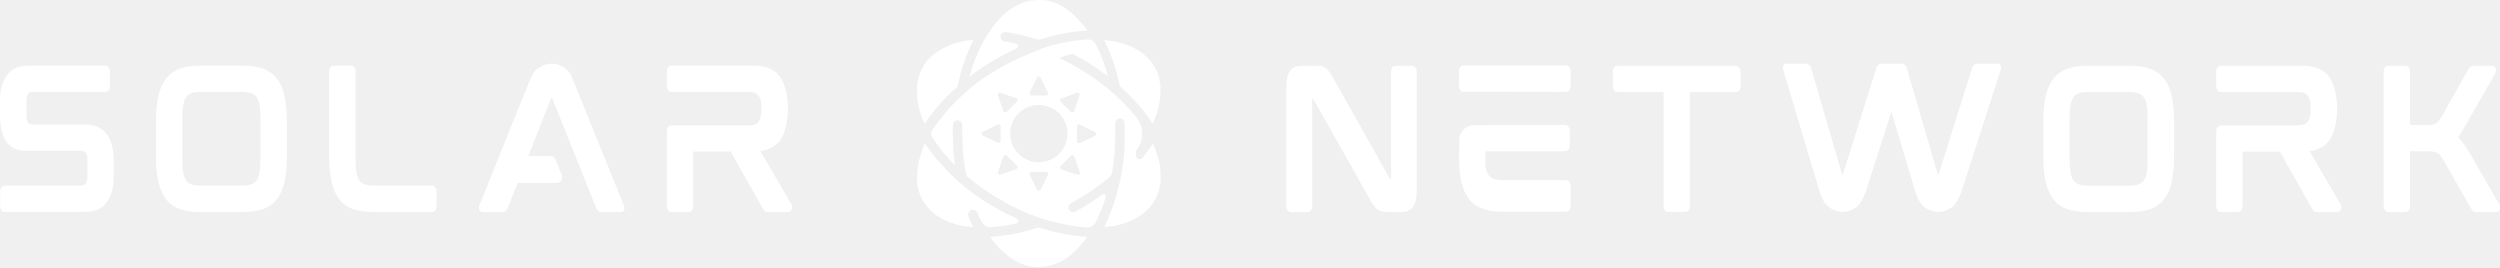
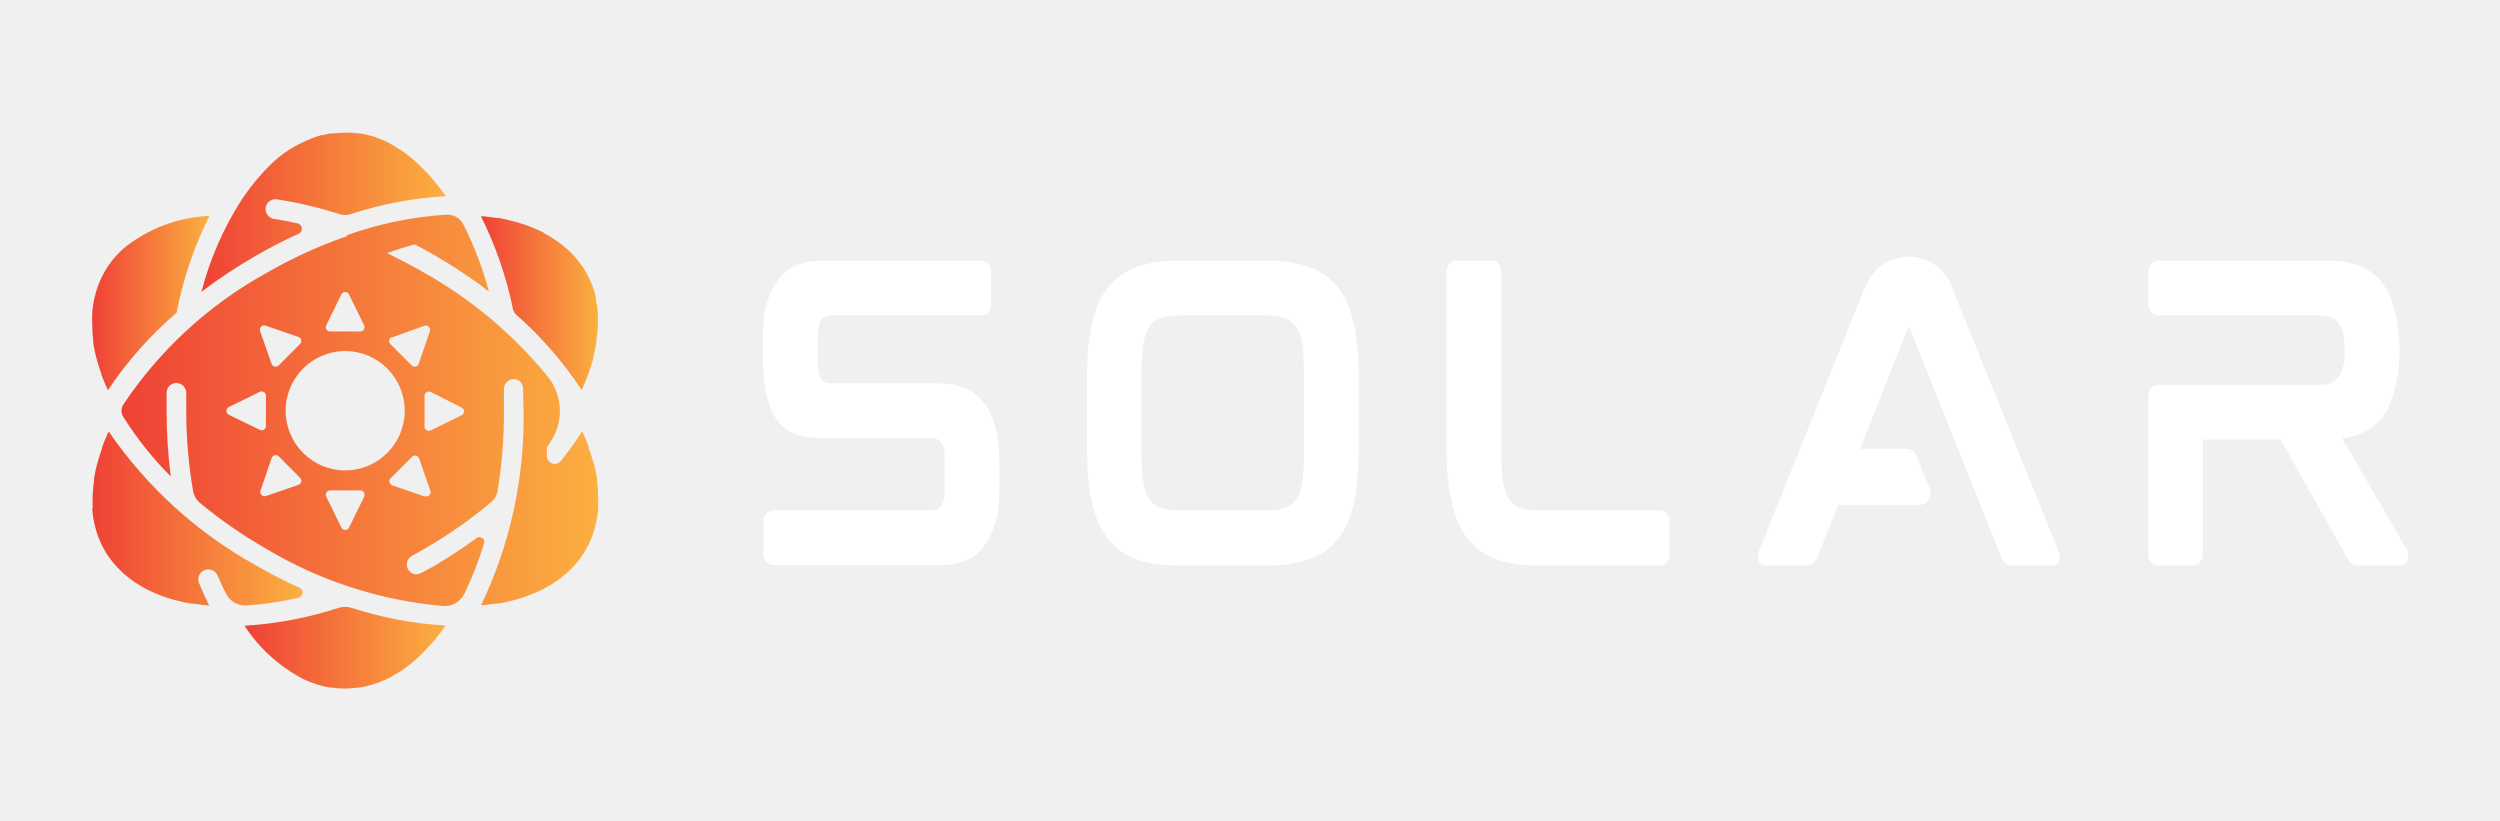
- <svg xmlns="http://www.w3.org/2000/svg" width="392.601" height="41.941" viewBox="0 0 392.601 41.941" class="css-1j8o68f">
-   <defs id="SvgjsDefs1967" />
-   <g id="SvgjsG1968" featurekey="nameLeftFeature-0" transform="matrix(0.6967921,0,0,0.6967921,-2.229734,5.401172)" fill="#ffffff">
-     <path d="M22.52 20.32 c2.08 0 3.68 0.76 4.76 2.2 c1.04 1.44 1.56 3.48 1.56 6.08 l0 3.52 c0 2.32 -0.52 4.2 -1.52 5.64 c-1.04 1.48 -2.68 2.24 -4.88 2.24 l-18.04 0 c-0.36 0 -1.16 -0.12 -1.16 -1.36 l0 -3.2 c0 -1.24 0.8 -1.36 1.16 -1.36 l17.08 0 c0.68 0 0.92 -0.28 1.08 -0.52 c0.24 -0.4 0.36 -0.96 0.36 -1.68 l0 -3.44 c0 -1.96 -0.8 -2.2 -1.4 -2.2 l-12 0 c-1.68 0 -3.52 -0.24 -4.76 -1.88 c-1 -1.4 -1.56 -3.64 -1.56 -6.4 l0 -3.04 c0 -2.32 0.52 -4.24 1.56 -5.68 c1.04 -1.48 2.64 -2.2 4.84 -2.2 l17.24 0 c0.32 0 1.12 0.12 1.12 1.36 l0 3.2 c0 1.24 -0.8 1.36 -1.12 1.36 l-16.28 0 c-0.68 0 -0.92 0.28 -1.08 0.52 c-0.2 0.4 -0.32 0.96 -0.32 1.68 l0 2.96 c0 1.96 0.76 2.2 1.36 2.2 l12 0 z M65.609 9.96 c0.8 1 1.36 2.32 1.72 3.92 c0.32 1.56 0.52 3.48 0.52 5.68 l0 7.92 c0 2.24 -0.2 4.16 -0.52 5.72 c-0.36 1.6 -0.92 2.92 -1.72 3.96 c-0.8 1 -1.84 1.76 -3.12 2.2 c-1.24 0.44 -2.76 0.68 -4.52 0.68 l-9.76 0 c-1.76 0 -3.28 -0.24 -4.48 -0.68 c-1.28 -0.44 -2.32 -1.2 -3.12 -2.24 c-0.76 -1 -1.36 -2.32 -1.72 -3.92 c-0.36 -1.56 -0.52 -3.48 -0.52 -5.72 l0 -7.92 c0 -2.24 0.16 -4.12 0.52 -5.68 c0.36 -1.6 0.96 -2.92 1.72 -3.92 c0.8 -1 1.84 -1.76 3.12 -2.24 c1.24 -0.44 2.72 -0.68 4.48 -0.68 l9.76 0 c1.76 0 3.28 0.24 4.52 0.68 c1.28 0.48 2.32 1.24 3.12 2.24 z M61.889 18.88 c0 -1.16 -0.04 -2.16 -0.2 -2.96 c-0.12 -0.76 -0.36 -1.36 -0.68 -1.8 c-0.28 -0.4 -0.68 -0.68 -1.2 -0.88 c-0.52 -0.16 -1.2 -0.28 -2.04 -0.28 l-9.36 0 c-0.84 0 -1.52 0.12 -2.04 0.28 c-0.52 0.2 -0.92 0.48 -1.2 0.88 c-0.32 0.44 -0.52 1.04 -0.68 1.8 c-0.12 0.8 -0.2 1.8 -0.2 2.96 l0 9.32 c0 1.16 0.08 2.16 0.2 2.96 c0.16 0.72 0.36 1.36 0.68 1.76 c0.28 0.44 0.68 0.72 1.2 0.88 c0.52 0.2 1.2 0.28 2.04 0.28 l9.36 0 c0.84 0 1.52 -0.08 2.04 -0.28 c0.52 -0.16 0.92 -0.44 1.2 -0.88 c0.32 -0.4 0.56 -1.04 0.68 -1.76 c0.16 -0.8 0.2 -1.8 0.2 -2.96 l0 -9.32 z M100.458 34.08 c0.36 0 1.12 0.16 1.12 1.4 l0 3.16 c0 1.24 -0.76 1.4 -1.12 1.4 l-13.2 0 c-1.76 0 -3.28 -0.24 -4.48 -0.68 c-1.28 -0.44 -2.32 -1.2 -3.12 -2.24 c-0.8 -1 -1.36 -2.32 -1.72 -3.92 c-0.36 -1.56 -0.56 -3.48 -0.56 -5.72 l0 -19.04 c0 -1.28 0.8 -1.4 1.16 -1.4 l3.68 0 c0.32 0 1.12 0.12 1.12 1.4 l0 19.72 c0 1.2 0.04 2.2 0.2 3 c0.12 0.72 0.36 1.32 0.68 1.76 c0.28 0.44 0.68 0.72 1.16 0.88 c0.56 0.2 1.24 0.28 2.08 0.28 l13 0 z M132.547 10.76 l11.24 27.72 c0.16 0.36 0.2 0.72 0.12 0.96 c-0.08 0.2 -0.24 0.6 -0.88 0.6 l-4.28 0 c-0.56 0 -0.96 -0.32 -1.16 -0.88 l-9.92 -24.76 l-0.04 -0.08 l-0.16 0 s-0.04 0.04 -0.08 0.12 l-5.12 12.96 l4.96 0 c0.52 0 0.96 0.32 1.16 0.8 l1.44 3.56 c0.12 0.4 0.08 0.84 -0.16 1.16 c-0.2 0.36 -0.6 0.56 -1.04 0.56 l-8.76 0 l-2.28 5.72 c-0.2 0.52 -0.6 0.84 -1.12 0.84 l-4.4 0 c-0.64 0 -0.84 -0.36 -0.88 -0.6 c-0.08 -0.24 -0.04 -0.6 0.08 -0.96 l11.16 -27.72 c0.56 -1.44 1.16 -2.4 1.76 -2.92 c0.16 -0.12 0.36 -0.28 0.6 -0.4 c0.8 -0.56 1.76 -0.84 2.76 -0.84 c2.2 0 4.12 1.48 4.76 3.56 z M181.556 38.28 c0.16 0.24 0.2 0.56 0.16 0.96 c-0.08 0.48 -0.44 0.8 -0.92 0.8 l-4.4 0 c-0.36 0 -0.64 -0.08 -0.84 -0.24 c-0.16 -0.12 -0.28 -0.32 -0.44 -0.56 l-7.24 -12.84 l-8.44 0 l0 12.24 c0 1.24 -0.76 1.4 -1.12 1.4 l-3.64 0 c-0.36 0 -1.16 -0.16 -1.16 -1.4 l0 -16.8 c0 -1.24 0.8 -1.36 1.16 -1.36 l17.4 0 c1.04 0 1.72 -0.28 2.12 -0.88 c0.44 -0.6 0.64 -1.56 0.64 -2.88 s-0.2 -2.28 -0.64 -2.88 c-0.4 -0.6 -1.08 -0.88 -2.12 -0.88 l-17.4 0 c-0.36 0 -1.16 -0.12 -1.16 -1.36 l0 -3.16 c0 -1.28 0.8 -1.4 1.16 -1.4 l18.44 0 c2.72 0 4.72 0.84 5.92 2.56 c1.08 1.64 1.68 3.96 1.76 7 l0 0.24 c-0.08 3.08 -0.68 5.4 -1.76 7 c-1 1.36 -2.52 2.2 -4.48 2.44 z" />
-   </g>
-   <g id="SvgjsG1969" featurekey="inlineSymbolFeature-0" transform="matrix(0.7501044,0,0,0.7501044,139.1303,-3.020525)" fill="#ffffff">
-     <g data-name="Layer 2">
-       <path d="M27.81,59l0,0a10.43,10.43,0,0,0,1.24.49l.18.06a9.6,9.6,0,0,0,1.23.29l.19,0a8.5,8.5,0,0,0,2.61,0l.2,0a9.66,9.66,0,0,0,1.21-.28l.23-.07a10.48,10.48,0,0,0,1.18-.46l.17-.08a11.74,11.74,0,0,0,1.13-.63l.09-.05a13.52,13.52,0,0,0,1.11-.8l.21-.17q.52-.43,1-.93l.22-.22c.33-.34.66-.7,1-1.08l.14-.18q.45-.55.87-1.15l.1-.14a37.64,37.64,0,0,1-9.48-1.78,2.15,2.15,0,0,0-1.3,0,37.75,37.75,0,0,1-9.49,1.8A15.72,15.72,0,0,0,27.81,59Z" />
-       <path d="M6.51,42a10.46,10.46,0,0,0,.19,1.26l.05.23a9.61,9.61,0,0,0,.36,1.19l.08.19a8.48,8.48,0,0,0,1.3,2.25l.13.16a9.63,9.63,0,0,0,.84.9l.18.17a10.44,10.44,0,0,0,1,.78l.16.11a11.75,11.75,0,0,0,1.06.64l.13.07c.39.2.8.38,1.21.55l.28.11q.62.23,1.28.41l.33.08c.45.12.91.22,1.39.3l.24,0q.66.11,1.35.17l.22,0q-.54-1.05-1-2.19a1,1,0,0,1,1.39-1.3h0a1,1,0,0,1,.46.49q.4.95.85,1.83a2.17,2.17,0,0,0,2.09,1.18,33.65,33.65,0,0,0,5.22-.77.54.54,0,0,0,.11-1c-1.48-.67-2.95-1.41-4.39-2.25A43.53,43.53,0,0,1,8.16,34.08l-.06.13c-.22.48-.42.95-.59,1.42l0,.1c-.18.48-.33,1-.46,1.44l-.07.24q-.18.69-.29,1.37l0,.24a13.45,13.45,0,0,0-.14,1.37s0,.07,0,.1a11.73,11.73,0,0,0,0,1.3C6.5,41.86,6.5,41.91,6.51,42Z" />
-       <path d="M32.12,14.51l-.14,0a47.43,47.43,0,0,0-8,3.68A41.3,41.3,0,0,0,9.63,31.39a1.15,1.15,0,0,0,0,1.22,34.22,34.22,0,0,0,4.79,6A51,51,0,0,1,14,32c0-.62,0-1.24,0-1.85a1,1,0,0,1,.26-.63l0,0a1,1,0,0,1,1.72.71q0,.89,0,1.79a47.46,47.46,0,0,0,.69,8.08,1.93,1.93,0,0,0,.67,1.15A47.71,47.71,0,0,0,24,45.86a41.8,41.8,0,0,0,17.95,5.78A2.2,2.2,0,0,0,44,50.42a33.77,33.77,0,0,0,2-5.08.49.49,0,0,0-.77-.53A51,51,0,0,1,41,47.59c-.45.26-.91.5-1.37.74a1,1,0,0,1-.74.08h0a1,1,0,0,1-.17-1.82q.66-.35,1.31-.73a47.29,47.29,0,0,0,6.71-4.69,1.76,1.76,0,0,0,.6-1A47.67,47.67,0,0,0,48,32q0-1.09,0-2.17A1,1,0,0,1,49.57,29l0,0a1,1,0,0,1,.36.72c0,.74.05,1.48.05,2.23a43.53,43.53,0,0,1-4.28,19.6l.22,0q.69-.07,1.35-.17l.23,0c.48-.08.94-.19,1.4-.31l.32-.08q.66-.18,1.28-.42l.28-.11c.42-.17.83-.35,1.22-.55l.13-.07a11.74,11.74,0,0,0,1.07-.65l.16-.1a10.48,10.48,0,0,0,1-.79l.18-.17a9.65,9.65,0,0,0,.84-.9l.13-.16a8.49,8.49,0,0,0,1.3-2.25l.08-.19a9.63,9.63,0,0,0,.36-1.19l.05-.23A10.46,10.46,0,0,0,57.49,42c0-.06,0-.11,0-.17a11.73,11.73,0,0,0,0-1.3s0-.07,0-.1A13.47,13.47,0,0,0,57.38,39l0-.24q-.11-.68-.29-1.37L57,37.16c-.13-.47-.28-.95-.46-1.43l0-.12c-.17-.47-.37-.94-.59-1.41l-.06-.13a34,34,0,0,1-2.17,3,.79.79,0,0,1-1.39-.46c0-.24,0-.46,0-.67a.76.76,0,0,1,.17-.53l0,0a5.55,5.55,0,0,0-.11-6.88A43.78,43.78,0,0,0,40,18.14c-1.26-.72-2.52-1.37-3.78-2,.84-.3,1.77-.6,2.79-.87q1,.52,2,1.09a51.28,51.28,0,0,1,5.47,3.64,34.37,34.37,0,0,0-2.56-6.72,1.81,1.81,0,0,0-1.7-1,36.75,36.75,0,0,0-10.06,2.07ZM24,23.45l3.29,1.13a.43.43,0,0,1,.16.71l-2.16,2.16a.43.43,0,0,1-.71-.16L23.43,24A.43.43,0,0,1,24,23.45ZM20.27,32.4a.43.43,0,0,1,0-.77l3.12-1.53a.43.43,0,0,1,.62.38v3.06a.43.43,0,0,1-.62.38Zm7,7.06L24,40.58a.43.43,0,0,1-.54-.54l1.13-3.29a.43.43,0,0,1,.71-.16l2.16,2.16A.43.43,0,0,1,27.27,39.46Zm6.65,1.17-1.53,3.12a.43.43,0,0,1-.77,0l-1.53-3.12a.43.43,0,0,1,.38-.62h3.06A.43.43,0,0,1,33.91,40.63Zm6.11,0-3.29-1.13a.43.43,0,0,1-.16-.71l2.16-2.16a.43.43,0,0,1,.71.16L40.57,40A.43.43,0,0,1,40,40.58Zm3.71-8.95a.43.43,0,0,1,0,.77l-3.12,1.53a.43.43,0,0,1-.62-.38V30.49a.43.43,0,0,1,.62-.38Zm-7-7.06L40,23.45a.43.43,0,0,1,.54.54l-1.13,3.29a.43.43,0,0,1-.71.16l-2.16-2.16A.43.43,0,0,1,36.73,24.58ZM38,32a6,6,0,1,1-6-6A6,6,0,0,1,38,32ZM32.38,20.29l1.53,3.12a.43.43,0,0,1-.38.62H30.47a.43.43,0,0,1-.38-.62l1.53-3.12A.43.43,0,0,1,32.38,20.29Z" />
-       <path d="M6.61,25l0,.24q.11.68.29,1.37l.07.24c.13.48.28,1,.46,1.44l0,.1c.18.47.38.94.59,1.42l.06.13A38,38,0,0,1,15,22.15a38,38,0,0,1,3.31-9.74A14.64,14.64,0,0,0,9.6,15.73l-.12.11a9.57,9.57,0,0,0-.88.94l-.11.14a8.5,8.5,0,0,0-1.3,2.26l-.08.19a9.64,9.64,0,0,0-.36,1.19l-.05.23A10.47,10.47,0,0,0,6.51,22c0,.05,0,.11,0,.16a11.73,11.73,0,0,0,0,1.3s0,.07,0,.1A13.44,13.44,0,0,0,6.61,25Z" />
-       <path d="M23,16.41c1.44-.83,2.9-1.58,4.38-2.24a.56.56,0,0,0-.12-1q-1.25-.28-2.47-.47a1,1,0,0,1-.63-1.56v0a1,1,0,0,1,.95-.4,40.56,40.56,0,0,1,6.32,1.49,1.84,1.84,0,0,0,1.12,0,37.72,37.72,0,0,1,9.59-1.81l-.06-.08q-.46-.66-.95-1.25l-.09-.12c-.33-.39-.66-.76-1-1.11l-.19-.19q-.51-.5-1-.94l-.19-.15A13.5,13.5,0,0,0,37.5,5.7l-.07,0A11.74,11.74,0,0,0,36.29,5l-.16-.08a10.46,10.46,0,0,0-1.18-.46l-.23-.07a9.64,9.64,0,0,0-1.21-.28l-.2,0a8.41,8.41,0,0,0-2.36,0l-.28,0c-.3,0-.59.1-.89.17l-.16,0a10,10,0,0,0-1,.33l-.24.1q-.41.17-.82.37l-.21.1q-.49.26-1,.57l-.15.1q-.41.28-.82.6l-.19.15A16.43,16.43,0,0,0,23.4,8.39l-.14.16a21.13,21.13,0,0,0-1.68,2.21l-.07.1a32,32,0,0,0-4,9.18A51.28,51.28,0,0,1,23,16.41Z" />
-       <path d="M49.31,22.4a37.76,37.76,0,0,1,6.53,7.52l0,0A19.66,19.66,0,0,0,57,26.77l0-.15q.19-.73.31-1.44l0-.17a13.47,13.47,0,0,0,.15-1.43s0,0,0,0a11.72,11.72,0,0,0,0-1.36s0-.09,0-.13a10.47,10.47,0,0,0-.19-1.27l0-.22a9.61,9.61,0,0,0-.36-1.19l-.08-.18a8.49,8.49,0,0,0-1.3-2.25l-.12-.16a9.64,9.64,0,0,0-.85-.9l-.18-.17a10.47,10.47,0,0,0-1-.79l-.16-.11a11.73,11.73,0,0,0-1.08-.65L52,14.09c-.39-.2-.8-.38-1.23-.55l-.27-.11q-.62-.23-1.29-.42l-.32-.08c-.46-.12-.92-.22-1.4-.31l-.23,0q-.67-.11-1.38-.18l-.2,0a37.71,37.71,0,0,1,3.24,9.38A1.16,1.16,0,0,0,49.31,22.4Z" />
-     </g>
-   </g>
-   <g id="SvgjsG1970" featurekey="nameRightFeature-0" transform="matrix(0.6959597,0,0,0.6959597,183.2863,5.434504)" fill="#ffffff">
-     <path d="M55.209 7.04 c0.32 0 1.12 0.12 1.12 1.4 l0 26.44 c0 1.96 -0.28 3.28 -0.84 4 c-0.56 0.76 -1.44 1.16 -2.6 1.16 l-2.92 0 c-0.56 0 -1 -0.04 -1.36 -0.12 c-0.4 -0.08 -0.76 -0.2 -1.08 -0.44 c-0.32 -0.2 -0.6 -0.48 -0.88 -0.88 c-0.28 -0.36 -0.6 -0.84 -0.92 -1.48 l-12.68 -22.48 c-0.08 -0.12 -0.12 -0.12 -0.12 -0.12 l-0.2 0 l0 24.12 c0 1.24 -0.76 1.4 -1.12 1.4 l-3.56 0 c-0.36 0 -1.16 -0.16 -1.16 -1.4 l0 -26.44 c0 -1.96 0.28 -3.28 0.84 -4.04 c0.56 -0.72 1.44 -1.12 2.6 -1.12 l3 0 c0.52 0 1 0.04 1.4 0.08 c0.44 0.08 0.8 0.24 1.12 0.48 c0.28 0.2 0.56 0.52 0.84 0.92 c0.28 0.36 0.56 0.84 0.88 1.44 l12.64 22.48 c0.04 0.12 0.08 0.12 0.12 0.12 l0.2 0 l0 -24.12 c0 -1.28 0.76 -1.4 1.12 -1.4 l3.56 0 z M89.898 32.84 c0.36 0 1.16 0.12 1.16 1.36 l0 4.4 c0 1.24 -0.8 1.36 -1.16 1.36 l-14.2 0 c-1.76 0 -3.24 -0.2 -4.48 -0.68 c-1.28 -0.44 -2.32 -1.16 -3.12 -2.2 c-0.76 -1 -1.36 -2.32 -1.72 -3.92 c-0.28 -1.32 -0.48 -2.92 -0.52 -4.8 l0 -0.2 l0.08 -5.04 c0.08 -0.36 0.24 -0.68 0.44 -1 c0.56 -1 1.56 -1.6 2.72 -1.68 l20.64 -0.04 c0.32 0 1.12 0.12 1.12 1.36 l0 3.16 c0 1.24 -0.8 1.4 -1.12 1.4 l-17.88 0 c-0.04 0 -0.08 2.88 -0.08 2.88 l0.08 0.68 c0.12 0.76 0.36 1.36 0.68 1.8 c0.32 0.4 0.68 0.68 1.2 0.88 c0.56 0.16 1.24 0.28 2.08 0.28 l14.08 0 z M89.938 6.96 c0.32 0 1.12 0.16 1.12 1.4 l0 3.16 c0 1.24 -0.8 1.4 -1.12 1.4 l-23 -0.04 c-0.32 0 -1.08 -0.12 -1.08 -1.36 l0 -3.12 c0 -1.28 0.76 -1.44 1.08 -1.44 l23 0 z M128.227 7.04 c0.36 0 1.16 0.12 1.16 1.36 l0 3.12 c0 1.32 -0.8 1.44 -1.16 1.44 l-10.28 0 l0 25.68 c0 1.24 -0.76 1.36 -1.12 1.36 l-3.68 0 c-0.32 0 -1.12 -0.12 -1.12 -1.36 l0 -25.68 l-10.28 0 c-0.36 0 -1.16 -0.12 -1.16 -1.44 l0 -3.12 c0 -1.24 0.8 -1.36 1.16 -1.36 l26.48 0 z M187.236 6.56 c0.64 0 0.84 0.36 0.88 0.6 c0.08 0.28 0.04 0.6 -0.08 0.96 l-8.92 27.68 c-0.6 1.48 -1.16 2.44 -1.76 2.96 c-0.16 0.12 -0.36 0.28 -0.6 0.4 c-0.8 0.56 -1.76 0.84 -2.76 0.84 c-2.2 0 -4.16 -1.48 -4.76 -3.56 l-0.28 -0.6 l-5.52 -18.44 l-5.92 18.4 c-0.6 1.48 -1.2 2.44 -1.76 2.96 c-0.2 0.12 -0.36 0.28 -0.6 0.4 c-0.8 0.56 -1.76 0.84 -2.76 0.84 c-2.2 0 -4.16 -1.48 -4.76 -3.56 l-0.28 -0.6 l-8.28 -27.72 c-0.16 -0.36 -0.16 -0.68 -0.08 -0.96 c0.04 -0.2 0.2 -0.6 0.84 -0.6 l4.28 0 c0.56 0 0.96 0.32 1.16 0.88 l7 24.04 c0 0.04 0.04 0.08 0.04 0.08 l0.16 -0.04 l0.04 -0.08 l7.56 -24 c0.24 -0.56 0.64 -0.88 1.16 -0.88 l4.52 0 c0.52 0 0.92 0.32 1.12 0.88 l7 24.04 c0 0.04 0.04 0.08 0.04 0.08 l0.16 -0.04 l0.04 -0.08 l7.56 -24 c0.24 -0.56 0.64 -0.88 1.16 -0.88 l4.4 0 z M224.965 9.96 c0.8 1 1.36 2.32 1.72 3.92 c0.32 1.56 0.52 3.48 0.52 5.68 l0 7.92 c0 2.24 -0.2 4.16 -0.52 5.72 c-0.36 1.6 -0.92 2.92 -1.72 3.96 c-0.8 1 -1.84 1.76 -3.12 2.2 c-1.24 0.44 -2.76 0.68 -4.52 0.68 l-9.76 0 c-1.76 0 -3.28 -0.24 -4.48 -0.68 c-1.28 -0.44 -2.32 -1.2 -3.12 -2.24 c-0.76 -1 -1.36 -2.32 -1.72 -3.92 c-0.36 -1.56 -0.52 -3.48 -0.52 -5.72 l0 -7.92 c0 -2.24 0.16 -4.12 0.52 -5.68 c0.36 -1.6 0.96 -2.92 1.72 -3.92 c0.8 -1 1.84 -1.76 3.12 -2.24 c1.24 -0.44 2.72 -0.68 4.48 -0.68 l9.76 0 c1.76 0 3.28 0.24 4.52 0.68 c1.28 0.48 2.32 1.24 3.12 2.24 z M221.245 18.88 c0 -1.16 -0.04 -2.16 -0.2 -2.96 c-0.12 -0.76 -0.36 -1.36 -0.68 -1.8 c-0.28 -0.4 -0.68 -0.68 -1.2 -0.88 c-0.52 -0.16 -1.2 -0.28 -2.04 -0.28 l-9.36 0 c-0.84 0 -1.52 0.12 -2.04 0.28 c-0.52 0.2 -0.92 0.48 -1.2 0.88 c-0.32 0.44 -0.52 1.04 -0.68 1.8 c-0.12 0.8 -0.2 1.8 -0.2 2.96 l0 9.32 c0 1.16 0.08 2.16 0.2 2.96 c0.16 0.72 0.36 1.36 0.68 1.76 c0.28 0.44 0.68 0.72 1.2 0.88 c0.52 0.2 1.2 0.28 2.04 0.28 l9.36 0 c0.84 0 1.52 -0.08 2.04 -0.28 c0.52 -0.16 0.92 -0.44 1.2 -0.88 c0.32 -0.4 0.56 -1.04 0.68 -1.76 c0.16 -0.8 0.2 -1.8 0.2 -2.96 l0 -9.32 z M264.774 38.28 c0.16 0.24 0.2 0.56 0.16 0.96 c-0.08 0.48 -0.44 0.8 -0.92 0.8 l-4.4 0 c-0.36 0 -0.64 -0.08 -0.84 -0.24 c-0.16 -0.12 -0.28 -0.32 -0.44 -0.56 l-7.24 -12.84 l-8.44 0 l0 12.24 c0 1.24 -0.76 1.4 -1.12 1.4 l-3.64 0 c-0.36 0 -1.16 -0.16 -1.16 -1.4 l0 -16.8 c0 -1.24 0.8 -1.36 1.16 -1.36 l17.4 0 c1.04 0 1.72 -0.28 2.12 -0.88 c0.44 -0.6 0.64 -1.56 0.64 -2.88 s-0.2 -2.28 -0.64 -2.88 c-0.4 -0.6 -1.08 -0.88 -2.12 -0.88 l-17.4 0 c-0.36 0 -1.16 -0.12 -1.16 -1.36 l0 -3.16 c0 -1.28 0.8 -1.4 1.16 -1.4 l18.44 0 c2.72 0 4.72 0.84 5.92 2.56 c1.08 1.64 1.68 3.96 1.76 7 l0 0.24 c-0.08 3.08 -0.68 5.4 -1.76 7 c-1 1.36 -2.52 2.2 -4.48 2.44 z M293.663 26.28 l6.92 12 c0.16 0.2 0.2 0.52 0.16 0.92 c-0.04 0.52 -0.36 0.84 -0.92 0.84 l-4.32 0 c-0.4 0 -0.68 -0.08 -0.84 -0.24 c-0.16 -0.12 -0.32 -0.32 -0.44 -0.56 l-6.24 -10.96 c-0.44 -0.8 -0.88 -1.32 -1.32 -1.56 c-0.48 -0.28 -1.2 -0.4 -2.16 -0.4 l-4.04 0 l0 12.32 c0 1.24 -0.8 1.4 -1.12 1.4 l-3.68 0 c-0.32 0 -1.16 -0.16 -1.16 -1.4 l0 -30.2 c0 -1.28 0.84 -1.4 1.16 -1.4 l3.68 0 c0.32 0 1.12 0.12 1.12 1.4 l0 11.96 l3.68 0 c0.52 0 0.96 -0.04 1.28 -0.08 s0.6 -0.12 0.84 -0.24 c0.2 -0.12 0.44 -0.32 0.64 -0.56 c0.2 -0.28 0.44 -0.6 0.68 -1 l6.04 -10.68 c0.12 -0.28 0.28 -0.44 0.44 -0.56 c0.16 -0.16 0.44 -0.24 0.88 -0.24 l3.96 0 c0.48 0 0.8 0.24 0.92 0.68 c0.04 0.36 0 0.68 -0.12 0.96 l-6.6 11.6 l-1.08 1.8 l-0.76 1.04 c0.8 0.76 1.6 1.84 2.4 3.16 z" />
+ <svg xmlns="http://www.w3.org/2000/svg" xmlnsXlink="http://www.w3.org/1999/xlink" width="393px" height="129px" viewBox="0 0 391 129" version="1.1">
+   <defs>
+     <linearGradient id="linear0" gradientUnits="userSpaceOnUse" x1="13.915" y1="81.21" x2="26.825" y2="81.21" gradientTransform="matrix(2.448869,0,0,0.995555,3.357555,14.54524)">
+       <stop offset="0" style="stop-color:rgb(93.725%,25.49%,21.176%);stop-opacity:1;" />
+       <stop offset="1" style="stop-color:rgb(98.431%,69.02%,25.098%);stop-opacity:1;" />
+     </linearGradient>
+     <linearGradient id="linear1" gradientUnits="userSpaceOnUse" x1="5.912" y1="37.5" x2="25.174" y2="37.5" gradientTransform="matrix(1.716086,0,0,1.420665,3.357555,14.54524)">
+       <stop offset="0" style="stop-color:rgb(93.725%,25.49%,21.176%);stop-opacity:1;" />
+       <stop offset="1" style="stop-color:rgb(98.431%,69.02%,25.098%);stop-opacity:1;" />
+     </linearGradient>
+     <linearGradient id="linear2" gradientUnits="userSpaceOnUse" x1="8.557" y1="13.566" x2="52.049" y2="13.566" gradientTransform="matrix(1.723164,0,0,1.41483,3.357555,14.54524)">
+       <stop offset="0" style="stop-color:rgb(93.725%,25.49%,21.176%);stop-opacity:1;" />
+       <stop offset="1" style="stop-color:rgb(98.431%,69.02%,25.098%);stop-opacity:1;" />
+     </linearGradient>
+     <linearGradient id="linear3" gradientUnits="userSpaceOnUse" x1="7.907" y1="10.19" x2="22.3" y2="10.19" gradientTransform="matrix(1.280538,0,0,1.903874,3.357555,14.54524)">
+       <stop offset="0" style="stop-color:rgb(93.725%,25.49%,21.176%);stop-opacity:1;" />
+       <stop offset="1" style="stop-color:rgb(98.431%,69.02%,25.098%);stop-opacity:1;" />
+     </linearGradient>
+     <linearGradient id="linear4" gradientUnits="userSpaceOnUse" x1="14.119" y1="4.994" x2="33.978" y2="4.994" gradientTransform="matrix(1.934213,0,0,1.260452,3.357555,14.54524)">
+       <stop offset="0" style="stop-color:rgb(93.725%,25.49%,21.176%);stop-opacity:1;" />
+       <stop offset="1" style="stop-color:rgb(98.431%,69.02%,25.098%);stop-opacity:1;" />
+     </linearGradient>
+     <linearGradient id="linear5" gradientUnits="userSpaceOnUse" x1="55.598" y1="10.221" x2="69.96" y2="10.221" gradientTransform="matrix(1.281376,0,0,1.902629,3.357555,14.54524)">
+       <stop offset="0" style="stop-color:rgb(93.725%,25.49%,21.176%);stop-opacity:1;" />
+       <stop offset="1" style="stop-color:rgb(98.431%,69.02%,25.098%);stop-opacity:1;" />
+     </linearGradient>
+   </defs>
+   <g id="surface1">
+     <path style=" stroke:none;fill-rule:nonzero;fill:rgb(100%,100%,100%);fill-opacity:1;" d="M 146.926 60.27 C 149.938 60.27 152.258 61.371 153.82 63.461 C 155.328 65.555 156.082 68.516 156.082 72.293 L 156.082 77.402 C 156.082 80.773 155.328 83.5 153.879 85.594 C 152.371 87.742 149.996 88.844 146.809 88.844 L 120.672 88.844 C 120.152 88.844 118.992 88.672 118.992 86.871 L 118.992 82.223 C 118.992 80.422 120.152 80.25 120.672 80.25 L 145.418 80.25 C 146.402 80.25 146.75 79.844 146.984 79.492 C 147.332 78.914 147.504 78.102 147.504 77.055 L 147.504 72.059 C 147.504 69.211 146.344 68.863 145.477 68.863 L 128.09 68.863 C 125.656 68.863 122.992 68.516 121.195 66.133 C 119.746 64.102 118.934 60.848 118.934 56.84 L 118.934 52.426 C 118.934 49.059 119.688 46.27 121.195 44.18 C 122.703 42.027 125.02 40.984 128.207 40.984 L 153.184 40.984 C 153.648 40.984 154.805 41.156 154.805 42.957 L 154.805 47.605 C 154.805 49.406 153.648 49.582 153.184 49.582 L 129.598 49.582 C 128.613 49.582 128.266 49.988 128.035 50.336 C 127.742 50.918 127.57 51.73 127.57 52.773 L 127.57 57.074 C 127.57 59.918 128.672 60.27 129.539 60.27 Z M 209.352 45.223 C 210.508 46.676 211.32 48.594 211.844 50.918 C 212.305 53.18 212.594 55.969 212.594 59.164 L 212.594 70.664 C 212.594 73.918 212.305 76.707 211.844 78.973 C 211.32 81.293 210.508 83.211 209.352 84.723 C 208.191 86.172 206.684 87.277 204.828 87.918 C 203.035 88.555 200.832 88.902 198.281 88.902 L 184.141 88.902 C 181.594 88.902 179.391 88.555 177.652 87.918 C 175.797 87.277 174.289 86.172 173.133 84.664 C 172.031 83.211 171.16 81.293 170.641 78.973 C 170.117 76.707 169.887 73.918 169.887 70.664 L 169.887 59.164 C 169.887 55.91 170.117 53.18 170.641 50.918 C 171.16 48.594 172.031 46.676 173.133 45.223 C 174.289 43.773 175.797 42.668 177.652 41.973 C 179.449 41.332 181.594 40.984 184.141 40.984 L 198.281 40.984 C 200.832 40.984 203.035 41.332 204.828 41.973 C 206.684 42.668 208.191 43.773 209.352 45.223 Z M 203.961 58.176 C 203.961 56.492 203.902 55.039 203.672 53.879 C 203.496 52.773 203.148 51.902 202.688 51.266 C 202.281 50.684 201.699 50.277 200.945 49.988 C 200.195 49.754 199.207 49.582 197.992 49.582 L 184.43 49.582 C 183.215 49.582 182.23 49.754 181.477 49.988 C 180.723 50.277 180.145 50.684 179.738 51.266 C 179.273 51.902 178.984 52.773 178.754 53.879 C 178.578 55.039 178.461 56.492 178.461 58.176 L 178.461 71.711 C 178.461 73.395 178.578 74.848 178.754 76.008 C 178.984 77.055 179.273 77.984 179.738 78.562 C 180.145 79.203 180.723 79.609 181.477 79.844 C 182.23 80.133 183.215 80.25 184.43 80.25 L 197.992 80.25 C 199.207 80.25 200.195 80.133 200.945 79.844 C 201.699 79.609 202.281 79.203 202.688 78.562 C 203.148 77.984 203.496 77.055 203.672 76.008 C 203.902 74.848 203.961 73.395 203.961 71.711 Z M 259.836 80.25 C 260.359 80.25 261.461 80.48 261.461 82.281 L 261.461 86.871 C 261.461 88.672 260.359 88.902 259.836 88.902 L 240.715 88.902 C 238.164 88.902 235.961 88.555 234.223 87.918 C 232.367 87.277 230.863 86.172 229.703 84.664 C 228.543 83.211 227.734 81.293 227.211 78.973 C 226.691 76.707 226.398 73.918 226.398 70.664 L 226.398 43.016 C 226.398 41.156 227.559 40.984 228.082 40.984 L 233.414 40.984 C 233.875 40.984 235.035 41.156 235.035 43.016 L 235.035 71.652 C 235.035 73.395 235.094 74.848 235.324 76.008 C 235.5 77.055 235.848 77.926 236.309 78.562 C 236.715 79.203 237.293 79.609 237.992 79.844 C 238.801 80.133 239.785 80.25 241.004 80.25 Z M 306.328 46.387 L 322.609 86.637 C 322.844 87.16 322.898 87.684 322.785 88.031 C 322.668 88.324 322.438 88.902 321.508 88.902 L 315.309 88.902 C 314.496 88.902 313.918 88.438 313.629 87.625 L 299.258 51.672 L 299.199 51.555 L 298.965 51.555 C 298.965 51.555 298.91 51.613 298.852 51.73 L 291.434 70.547 L 298.617 70.547 C 299.371 70.547 300.008 71.012 300.301 71.711 L 302.387 76.879 C 302.559 77.461 302.5 78.102 302.152 78.562 C 301.863 79.086 301.285 79.379 300.648 79.379 L 287.957 79.379 L 284.652 87.684 C 284.363 88.438 283.785 88.902 283.031 88.902 L 276.656 88.902 C 275.73 88.902 275.438 88.379 275.383 88.031 C 275.266 87.684 275.324 87.16 275.496 86.637 L 291.664 46.387 C 292.477 44.293 293.344 42.902 294.215 42.145 C 294.445 41.973 294.734 41.738 295.082 41.566 C 296.242 40.75 297.633 40.344 299.082 40.344 C 302.27 40.344 305.051 42.492 305.977 45.516 Z M 377.328 86.348 C 377.559 86.695 377.617 87.16 377.559 87.742 C 377.445 88.438 376.922 88.902 376.227 88.902 L 369.852 88.902 C 369.332 88.902 368.926 88.789 368.637 88.555 C 368.402 88.379 368.23 88.09 367.996 87.742 L 357.508 69.098 L 345.281 69.098 L 345.281 86.871 C 345.281 88.672 344.18 88.902 343.66 88.902 L 338.387 88.902 C 337.863 88.902 336.703 88.672 336.703 86.871 L 336.703 62.477 C 336.703 60.676 337.863 60.5 338.387 60.5 L 363.594 60.5 C 365.102 60.5 366.086 60.094 366.664 59.223 C 367.301 58.352 367.594 56.957 367.594 55.039 C 367.594 53.125 367.301 51.73 366.664 50.859 C 366.086 49.988 365.102 49.582 363.594 49.582 L 338.387 49.582 C 337.863 49.582 336.703 49.406 336.703 47.605 L 336.703 43.016 C 336.703 41.156 337.863 40.984 338.387 40.984 L 365.102 40.984 C 369.043 40.984 371.938 42.203 373.676 44.699 C 375.242 47.082 376.109 50.453 376.227 54.867 L 376.227 55.215 C 376.109 59.688 375.242 63.055 373.676 65.379 C 372.227 67.355 370.027 68.574 367.188 68.922 Z M 377.328 86.348 " />
+     <path style=" stroke:none;fill-rule:nonzero;fill:url(#linear0);" d="M 46.73 106.773 C 47.359 107.07 48.004 107.328 48.664 107.543 L 48.945 107.637 C 49.574 107.828 50.215 107.98 50.863 108.09 L 51.16 108.09 C 52.508 108.297 53.879 108.297 55.23 108.09 L 55.543 108.09 C 56.18 107.984 56.809 107.836 57.43 107.652 L 57.789 107.543 C 58.414 107.34 59.027 107.098 59.629 106.82 L 59.895 106.695 C 60.496 106.402 61.086 106.074 61.656 105.711 L 61.797 105.633 C 62.395 105.246 62.973 104.828 63.527 104.383 L 63.855 104.117 C 64.395 103.668 64.914 103.184 65.414 102.664 L 65.758 102.32 C 66.273 101.789 66.785 101.227 67.316 100.633 L 67.535 100.352 C 68.004 99.777 68.453 99.18 68.891 98.551 L 69.047 98.332 C 64.02 98.047 59.051 97.109 54.262 95.551 C 53.602 95.34 52.895 95.34 52.234 95.551 C 47.441 97.121 42.469 98.066 37.434 98.363 C 39.754 101.926 42.957 104.824 46.73 106.773 Z M 46.73 106.773 " />
+     <path style=" stroke:none;fill-rule:nonzero;fill:url(#linear1);" d="M 13.512 80.199 C 13.57 80.863 13.668 81.52 13.809 82.172 L 13.887 82.531 C 14.031 83.16 14.219 83.781 14.445 84.391 L 14.57 84.688 C 15.062 85.957 15.746 87.145 16.598 88.203 L 16.801 88.453 C 17.207 88.949 17.645 89.422 18.109 89.859 L 18.391 90.125 C 18.887 90.566 19.406 90.973 19.953 91.348 L 20.199 91.52 C 20.734 91.879 21.285 92.215 21.855 92.52 L 22.059 92.629 C 22.664 92.941 23.305 93.223 23.945 93.488 L 24.383 93.66 C 25.027 93.898 25.691 94.113 26.379 94.301 L 26.891 94.426 C 27.594 94.613 28.312 94.77 29.059 94.895 L 29.434 94.895 C 30.121 95.008 30.82 95.098 31.539 95.16 L 31.883 95.16 C 31.32 94.066 30.801 92.926 30.324 91.738 C 30.035 91.125 30.176 90.395 30.668 89.93 C 31.164 89.469 31.898 89.375 32.492 89.703 C 32.812 89.871 33.062 90.141 33.207 90.473 C 33.625 91.461 34.066 92.414 34.535 93.332 C 35.152 94.547 36.438 95.273 37.793 95.176 C 40.535 94.988 43.258 94.586 45.934 93.973 C 46.27 93.883 46.516 93.594 46.555 93.25 C 46.59 92.902 46.414 92.57 46.105 92.41 C 43.797 91.363 41.504 90.203 39.258 88.891 C 30.004 83.773 22.066 76.559 16.082 67.82 L 15.992 68.023 C 15.648 68.773 15.336 69.508 15.07 70.242 L 15.07 70.398 C 14.789 71.148 14.555 71.961 14.352 72.648 L 14.242 73.023 C 14.055 73.746 13.906 74.457 13.793 75.168 L 13.793 75.543 C 13.684 76.25 13.609 76.965 13.574 77.684 C 13.574 77.684 13.574 77.793 13.574 77.84 C 13.535 78.516 13.535 79.195 13.574 79.871 C 13.496 79.98 13.496 80.059 13.512 80.199 Z M 13.512 80.199 " />
+     <path style=" stroke:none;fill-rule:nonzero;fill:url(#linear2);" d="M 53.453 37.227 L 53.234 37.227 C 48.906 38.754 44.73 40.68 40.758 42.98 C 31.762 47.969 24.086 55.043 18.375 63.613 C 18.012 64.199 18.012 64.938 18.375 65.523 C 20.508 68.918 23.012 72.066 25.848 74.902 C 25.406 71.477 25.188 68.023 25.191 64.566 C 25.191 63.598 25.191 62.629 25.191 61.676 C 25.207 61.309 25.352 60.961 25.598 60.691 C 26.043 60.23 26.723 60.086 27.316 60.332 C 27.906 60.574 28.289 61.16 28.281 61.801 C 28.281 62.73 28.281 63.66 28.281 64.598 C 28.277 68.832 28.637 73.059 29.355 77.23 C 29.48 77.934 29.852 78.57 30.402 79.027 C 33.652 81.723 37.129 84.133 40.789 86.234 C 49.312 91.344 58.887 94.434 68.781 95.27 C 70.129 95.32 71.379 94.574 71.98 93.363 C 73.23 90.805 74.273 88.148 75.098 85.422 C 75.195 85.102 75.078 84.754 74.801 84.566 C 74.527 84.375 74.16 84.387 73.898 84.594 C 71.773 86.148 69.57 87.602 67.301 88.938 C 66.598 89.344 65.883 89.719 65.164 90.094 C 64.809 90.285 64.398 90.328 64.012 90.219 C 63.426 90.023 63.012 89.5 62.953 88.883 C 62.898 88.27 63.207 87.68 63.746 87.375 C 64.43 87.012 65.113 86.629 65.789 86.234 C 69.48 84.098 72.984 81.645 76.254 78.902 C 76.734 78.504 77.062 77.953 77.188 77.34 C 77.898 73.121 78.242 68.848 78.219 64.566 C 78.219 63.434 78.219 62.301 78.219 61.176 C 78.215 60.594 78.535 60.055 79.047 59.781 C 79.562 59.508 80.188 59.547 80.668 59.879 C 81.004 60.16 81.207 60.566 81.227 61.004 C 81.227 62.16 81.305 63.316 81.305 64.488 C 81.492 75.086 79.207 85.578 74.633 95.129 L 74.973 95.129 C 75.691 95.055 76.395 94.969 77.078 94.863 L 77.438 94.863 C 78.188 94.738 78.902 94.566 79.621 94.379 L 80.121 94.254 C 80.809 94.066 81.473 93.848 82.117 93.598 L 82.555 93.426 C 83.207 93.16 83.848 92.879 84.457 92.566 L 84.66 92.457 C 85.234 92.148 85.789 91.809 86.328 91.441 L 86.578 91.285 C 87.121 90.902 87.645 90.492 88.137 90.047 L 88.418 89.781 C 88.883 89.344 89.32 88.871 89.727 88.375 L 89.93 88.125 C 90.781 87.066 91.465 85.879 91.957 84.609 L 92.082 84.312 C 92.309 83.703 92.496 83.082 92.645 82.453 L 92.723 82.094 C 92.859 81.469 92.957 80.836 93.02 80.199 C 93.02 80.105 93.02 80.027 93.02 79.934 C 93.055 79.258 93.055 78.578 93.02 77.902 C 93.02 77.902 93.02 77.793 93.02 77.746 C 93 77 92.945 76.254 92.848 75.512 L 92.848 75.137 C 92.734 74.426 92.582 73.715 92.395 72.992 L 92.254 72.633 C 92.051 71.898 91.816 71.148 91.535 70.398 L 91.535 70.211 C 91.273 69.477 90.961 68.742 90.617 68.008 L 90.523 67.805 C 89.48 69.43 88.352 70.992 87.141 72.492 C 86.812 72.875 86.289 73.023 85.812 72.867 C 85.336 72.707 85.004 72.277 84.973 71.773 C 84.973 71.398 84.973 71.055 84.973 70.727 C 84.953 70.426 85.047 70.133 85.234 69.898 C 87.672 66.707 87.598 62.258 85.066 59.145 C 79.684 52.574 73.133 47.066 65.742 42.902 C 63.777 41.777 61.812 40.762 59.848 39.777 C 61.156 39.305 62.605 38.836 64.195 38.414 C 65.238 38.957 66.277 39.527 67.316 40.121 C 70.277 41.832 73.129 43.73 75.848 45.809 C 74.887 42.176 73.547 38.656 71.855 35.305 C 71.355 34.305 70.316 33.691 69.203 33.742 C 63.848 34.078 58.566 35.168 53.516 36.977 Z M 40.789 51.203 L 45.918 52.969 C 46.137 53.047 46.297 53.23 46.348 53.453 C 46.398 53.68 46.332 53.918 46.168 54.078 L 42.801 57.457 C 42.637 57.621 42.402 57.688 42.176 57.637 C 41.953 57.586 41.77 57.422 41.691 57.207 L 39.898 52.062 C 39.801 51.809 39.863 51.523 40.059 51.336 C 40.254 51.148 40.539 51.098 40.789 51.203 Z M 34.969 65.195 C 34.742 65.078 34.598 64.848 34.598 64.59 C 34.598 64.336 34.742 64.102 34.969 63.988 L 39.836 61.598 C 40.043 61.496 40.285 61.508 40.484 61.629 C 40.68 61.75 40.801 61.961 40.805 62.191 L 40.805 66.977 C 40.801 67.207 40.68 67.418 40.484 67.539 C 40.285 67.66 40.043 67.672 39.836 67.57 Z M 45.887 76.23 L 40.789 77.98 C 40.551 78.059 40.289 77.992 40.109 77.816 C 39.934 77.637 39.871 77.375 39.945 77.137 L 41.707 71.992 C 41.785 71.777 41.969 71.613 42.191 71.562 C 42.418 71.512 42.652 71.578 42.816 71.742 L 46.184 75.121 C 46.348 75.289 46.406 75.531 46.348 75.758 C 46.285 75.984 46.113 76.164 45.887 76.23 Z M 56.258 78.059 L 53.871 82.938 C 53.758 83.164 53.527 83.309 53.273 83.309 C 53.02 83.309 52.785 83.164 52.672 82.938 L 50.285 78.059 C 50.184 77.852 50.195 77.605 50.316 77.41 C 50.438 77.215 50.648 77.094 50.879 77.09 L 55.652 77.09 C 55.879 77.094 56.094 77.215 56.215 77.41 C 56.332 77.605 56.344 77.852 56.242 78.059 Z M 65.789 78.059 L 60.656 76.293 C 60.441 76.215 60.277 76.031 60.227 75.805 C 60.176 75.582 60.246 75.344 60.406 75.184 L 63.777 71.805 C 63.938 71.641 64.176 71.574 64.398 71.625 C 64.625 71.676 64.805 71.84 64.883 72.055 L 66.629 77.074 C 66.758 77.332 66.711 77.641 66.508 77.844 C 66.309 78.051 66 78.105 65.742 77.98 Z M 71.574 64.066 C 71.801 64.18 71.945 64.414 71.945 64.668 C 71.945 64.926 71.801 65.156 71.574 65.273 L 66.707 67.664 C 66.5 67.766 66.258 67.754 66.062 67.633 C 65.863 67.512 65.746 67.301 65.742 67.07 L 65.742 62.207 C 65.746 61.977 65.863 61.766 66.062 61.645 C 66.258 61.523 66.5 61.512 66.707 61.613 Z M 60.656 53.031 L 65.742 51.203 C 65.98 51.125 66.242 51.191 66.418 51.367 C 66.594 51.547 66.66 51.809 66.582 52.047 L 64.82 57.191 C 64.746 57.406 64.562 57.57 64.336 57.621 C 64.113 57.672 63.875 57.605 63.715 57.441 L 60.344 54.062 C 60.191 53.895 60.133 53.656 60.195 53.434 C 60.254 53.215 60.422 53.039 60.641 52.969 Z M 62.621 64.566 C 62.621 69.75 58.434 73.949 53.266 73.949 C 48.098 73.949 43.906 69.75 43.906 64.566 C 43.906 59.387 48.098 55.188 53.266 55.188 C 58.434 55.188 62.621 59.387 62.621 64.566 Z M 53.855 46.262 L 56.242 51.141 C 56.344 51.348 56.332 51.594 56.215 51.789 C 56.094 51.984 55.879 52.105 55.652 52.109 L 50.879 52.109 C 50.648 52.105 50.438 51.984 50.316 51.789 C 50.195 51.594 50.184 51.348 50.285 51.141 L 52.672 46.262 C 52.789 46.043 53.016 45.906 53.266 45.906 C 53.512 45.906 53.742 46.043 53.855 46.262 Z M 53.855 46.262 " />
+     <path style=" stroke:none;fill-rule:nonzero;fill:url(#linear3);" d="M 13.668 53.625 L 13.668 54 C 13.781 54.711 13.93 55.422 14.117 56.141 L 14.227 56.52 C 14.43 57.27 14.664 58.082 14.945 58.77 L 14.945 58.926 C 15.227 59.66 15.539 60.395 15.867 61.145 L 15.961 61.348 C 18.98 56.812 22.613 52.715 26.75 49.172 C 27.777 43.883 29.512 38.762 31.914 33.945 C 26.941 34.145 22.172 35.969 18.328 39.133 L 18.141 39.305 C 17.652 39.766 17.195 40.258 16.77 40.777 L 16.598 40.996 C 15.746 42.062 15.062 43.254 14.57 44.527 L 14.445 44.824 C 14.219 45.434 14.031 46.055 13.887 46.684 L 13.809 47.043 C 13.672 47.668 13.574 48.301 13.512 48.938 C 13.512 49.016 13.512 49.109 13.512 49.188 C 13.473 49.863 13.473 50.543 13.512 51.219 C 13.512 51.219 13.512 51.328 13.512 51.375 C 13.523 52.129 13.574 52.879 13.668 53.625 Z M 13.668 53.625 " />
+     <path style=" stroke:none;fill-rule:nonzero;fill:url(#linear4);" d="M 39.227 40.199 C 41.473 38.898 43.75 37.727 46.059 36.695 C 46.34 36.516 46.492 36.188 46.453 35.855 C 46.414 35.523 46.188 35.242 45.871 35.133 C 44.574 34.84 43.289 34.598 42.02 34.398 C 41.5 34.301 41.062 33.941 40.863 33.449 C 40.664 32.953 40.73 32.395 41.039 31.961 C 41.379 31.492 41.949 31.25 42.52 31.336 C 45.859 31.844 49.156 32.625 52.375 33.664 C 52.945 33.844 53.555 33.844 54.121 33.664 C 58.965 32.074 63.992 31.125 69.078 30.832 L 68.984 30.707 C 68.508 30.02 68.012 29.371 67.504 28.754 L 67.363 28.566 C 66.848 27.957 66.332 27.379 65.805 26.832 L 65.508 26.535 C 64.977 26.016 64.457 25.523 63.949 25.066 L 63.652 24.832 C 63.074 24.34 62.469 23.883 61.844 23.457 L 61.734 23.457 C 61.16 23.059 60.566 22.691 59.957 22.363 L 59.707 22.234 C 59.105 21.961 58.492 21.719 57.867 21.516 L 57.508 21.406 C 56.887 21.223 56.258 21.074 55.621 20.969 L 55.309 20.969 C 54.086 20.797 52.848 20.797 51.625 20.969 L 51.191 20.969 C 50.723 20.969 50.27 21.125 49.801 21.234 L 49.551 21.234 C 49.023 21.379 48.504 21.551 47.992 21.75 L 47.617 21.906 C 47.191 22.086 46.766 22.277 46.34 22.488 L 46.012 22.645 C 45.504 22.914 44.984 23.211 44.453 23.535 L 44.219 23.691 C 43.793 23.98 43.367 24.293 42.941 24.629 L 42.645 24.863 C 41.645 25.723 40.711 26.656 39.852 27.66 L 39.633 27.91 C 38.688 29.004 37.809 30.156 37.012 31.367 L 36.906 31.523 C 34.086 35.949 31.98 40.789 30.668 45.871 C 33.395 43.801 36.254 41.902 39.227 40.199 Z M 39.227 40.199 " />
+     <path style=" stroke:none;fill-rule:nonzero;fill:url(#linear5);" d="M 80.262 49.562 C 84.16 53.012 87.582 56.965 90.445 61.316 C 91.188 59.73 91.793 58.082 92.254 56.395 L 92.254 56.156 C 92.453 55.398 92.613 54.648 92.738 53.906 L 92.738 53.641 C 92.855 52.902 92.934 52.156 92.973 51.406 C 93.012 50.699 93.012 49.988 92.973 49.281 C 92.973 49.281 92.973 49.141 92.973 49.078 C 92.914 48.41 92.816 47.746 92.676 47.09 L 92.676 46.746 C 92.527 46.117 92.34 45.496 92.113 44.887 L 91.988 44.605 C 91.496 43.336 90.812 42.148 89.961 41.09 L 89.773 40.84 C 89.363 40.34 88.922 39.871 88.449 39.434 L 88.168 39.164 C 87.672 38.723 87.152 38.309 86.609 37.93 L 86.359 37.758 C 85.816 37.391 85.254 37.051 84.676 36.742 L 84.457 36.57 C 83.848 36.258 83.207 35.977 82.539 35.711 L 82.117 35.539 C 81.473 35.301 80.801 35.082 80.105 34.883 L 79.605 34.758 C 78.887 34.57 78.172 34.414 77.422 34.273 L 77.062 34.273 C 76.367 34.16 75.648 34.066 74.91 33.992 L 74.602 33.992 C 76.922 38.637 78.621 43.566 79.652 48.656 C 79.758 49.012 79.969 49.328 80.262 49.562 Z M 80.262 49.562 " />
  </g>
</svg>
